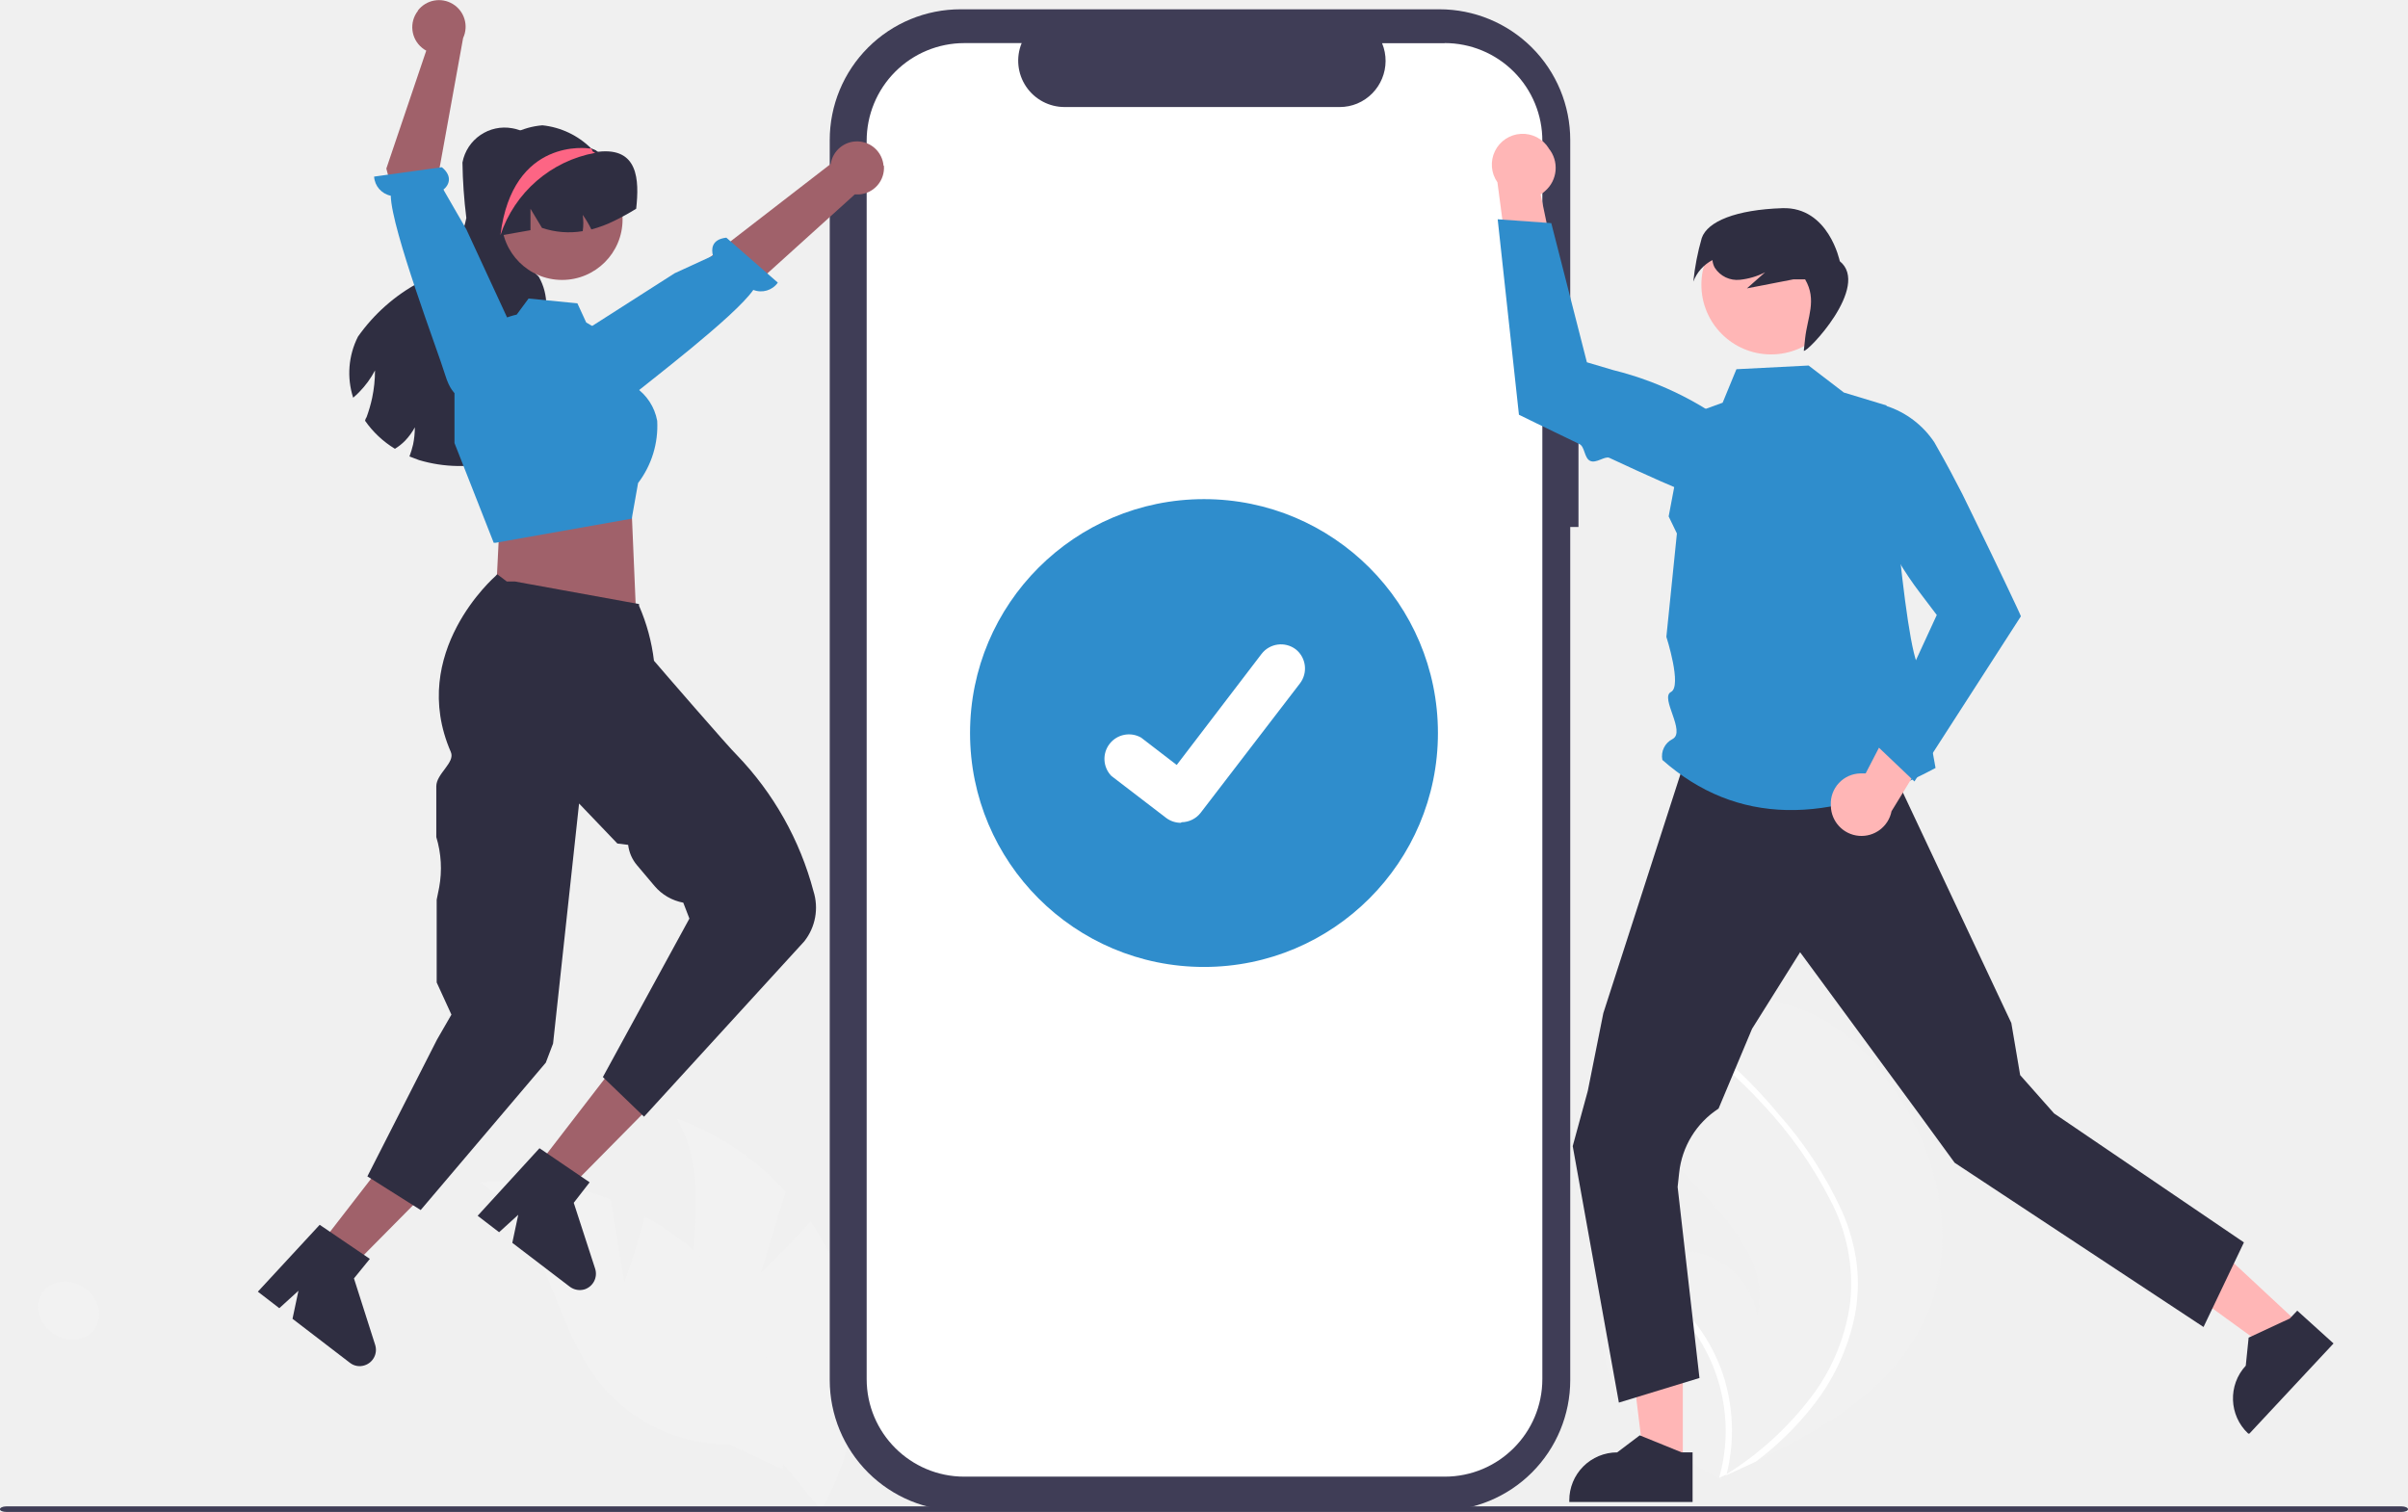
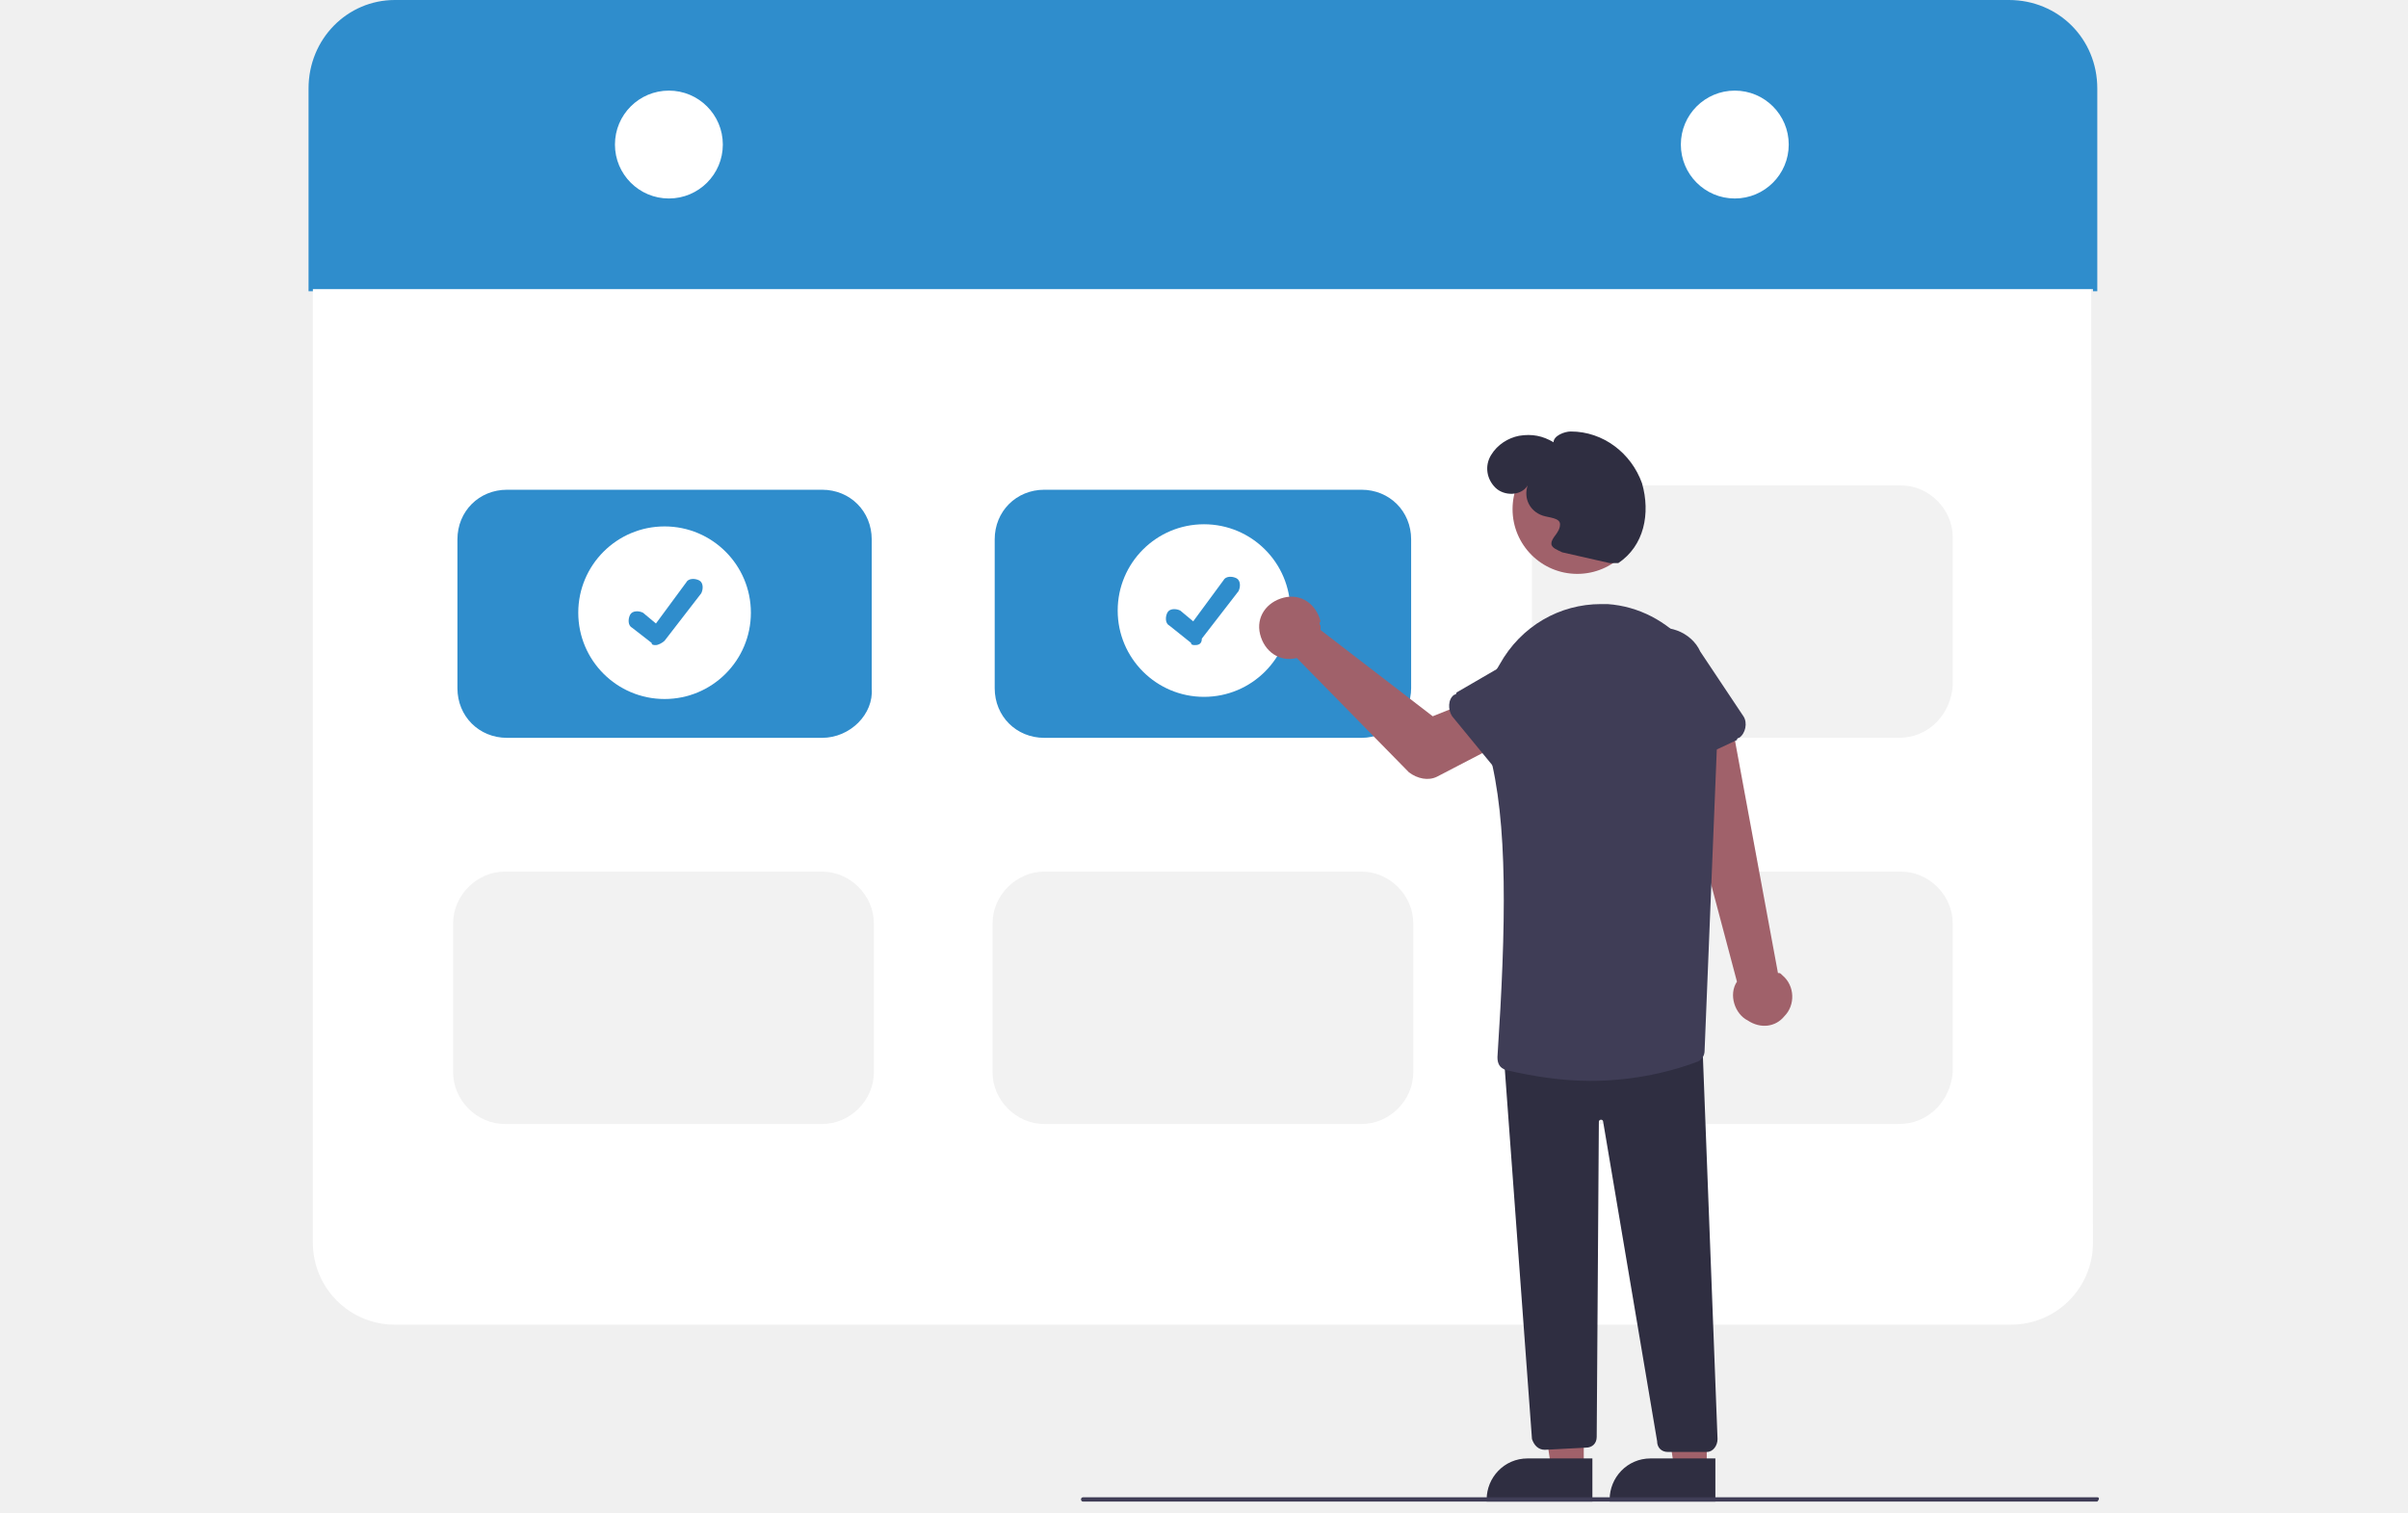
- <svg xmlns="http://www.w3.org/2000/svg" width="111.619" height="70.093" viewBox="0 0 111.619 70.093">
-   <g id="Mesa_de_trabajo_31_copia_2" data-name="Mesa de trabajo 31 copia 2" transform="translate(0)">
-     <path id="Trazado_78" data-name="Trazado 78" d="M38.355,76.594l1.154-3.754a12.646,12.646,0,0,0-5.058-3.39c1.89,3.141.062,7.224.825,10.809a7.605,7.605,0,0,0,4.1,5.183l1.775,2.165a12.743,12.743,0,0,0,.932-10.649,12.114,12.114,0,0,0-1.42-2.733C39.57,75.449,38.355,76.594,38.355,76.594Z" transform="translate(-3.089 -17.593)" fill="#f2f2f2" />
-     <path id="Trazado_79" data-name="Trazado 79" d="M30.873,77.4l-.639-3.834A12.726,12.726,0,0,0,24.2,72.79c3.088,1.961,3.266,6.443,5.546,9.3a7.587,7.587,0,0,0,5.963,2.822l2.511,1.163a12.77,12.77,0,0,0-3.9-9.939,12.619,12.619,0,0,0-2.5-1.775A29.185,29.185,0,0,1,30.873,77.4Z" transform="translate(-1.935 -17.96)" fill="#f2f2f2" />
-     <path id="Trazado_80" data-name="Trazado 80" d="M83.339,76.6A3.685,3.685,0,0,1,83.8,76l.231-.213a3.612,3.612,0,0,1,5.955,2.059c.532-1.961-.887-3.887-2.236-5.325s-3-3.15-3-5.183a3.914,3.914,0,0,1,1.393-2.884l.08-.071a5.324,5.324,0,0,1,3.63-1.269,8.606,8.606,0,0,1,6.114,3.763c2.4,3.159,3.461,7.6,1.775,11.2-1.482,3.168-4.641,5.049-7.863,6.558l-1.349.621h-.071l-.275.124h0l.133.089-.142-.08h0a14,14,0,0,1-4.286-3.443A4.961,4.961,0,0,1,83.339,76.6Z" transform="translate(-8.53 -16.88)" fill="#f1f1f1" />
-     <path id="Trazado_81" data-name="Trazado 81" d="M94.039,73.179a8.821,8.821,0,0,1,.692,2.5A7.8,7.8,0,0,1,94.642,78a9.939,9.939,0,0,1-2,4.277,14.2,14.2,0,0,1-2.591,2.52l-1.349.621h-.071l-.275.124h0l.133.089-.142-.08h0A7.987,7.987,0,0,0,86.913,78.4a8.1,8.1,0,0,0-2.973-2.263l.231-.213a8.547,8.547,0,0,1,1.269.728,8.164,8.164,0,0,1,3.079,4.082,8.342,8.342,0,0,1,.177,4.641l.24-.151a14.731,14.731,0,0,0,3.86-3.665,9.265,9.265,0,0,0,1.633-4.189,8.3,8.3,0,0,0-.95-4.739A19.151,19.151,0,0,0,90.436,68.3a21.69,21.69,0,0,0-4.082-3.505.16.16,0,0,1,0-.213.144.144,0,0,1,.177-.071l.55.382a22.274,22.274,0,0,1,4.011,3.78A18.183,18.183,0,0,1,94.039,73.179Z" transform="translate(-8.66 -17.036)" fill="#fff" />
-     <ellipse id="Elipse_16" data-name="Elipse 16" cx="1.278" cy="1.473" rx="1.278" ry="1.473" transform="matrix(0.554, -0.833, 0.833, 0.554, 1.247, 61.007)" fill="#f2f2f2" />
-     <path id="Trazado_82" data-name="Trazado 82" d="M77.157,28.041h-.382V17.561a6.061,6.061,0,0,0-6.07-6.061H48.52a6.061,6.061,0,0,0-6.07,6.061V75.048a6.061,6.061,0,0,0,6.07,6.061H70.705a6.061,6.061,0,0,0,6.07-6.061V35.5h.382Z" transform="translate(-3.989 -11.069)" fill="#3f3d56" />
-     <path id="Trazado_83" data-name="Trazado 83" d="M71.171,13.27h-2.9a2.148,2.148,0,0,1-1.154,2.8,2.112,2.112,0,0,1-.808.16H53.565a2.148,2.148,0,0,1-2-2.964H48.906A4.526,4.526,0,0,0,44.38,17.8h0V75.2a4.526,4.526,0,0,0,4.526,4.526H71.171A4.526,4.526,0,0,0,75.7,75.2h0V17.8a4.526,4.526,0,0,0-4.526-4.535Z" transform="translate(-4.207 -11.268)" fill="#fff" />
-     <path id="Trazado_84" data-name="Trazado 84" d="M110.436,89.967H-.6c-.16,0-.293-.053-.293-.124s.133-.133.293-.133H110.436c.16,0,.293.062.293.133S110.6,89.967,110.436,89.967Z" transform="translate(0.89 -19.874)" fill="#3f3d56" />
-     <ellipse id="baf12095-0797-4180-a98d-6422936d747a" cx="10.844" cy="10.844" rx="10.844" ry="10.844" transform="translate(44.965 23.14)" fill="#2f8dcc" />
-     <path id="b582f34e-fd02-4670-b1d8-d23f069ed737-148" d="M60.342,52.951a1.136,1.136,0,0,1-.674-.222h0L57.12,50.776A1.136,1.136,0,0,1,58.5,49h0l1.651,1.269,3.931-5.147a1.136,1.136,0,0,1,1.588-.213h0a1.136,1.136,0,0,1,.186,1.588L61.265,52.48a1.136,1.136,0,0,1-.887.444Z" transform="translate(-5.606 -14.805)" fill="#fff" />
-     <path id="Trazado_85" data-name="Trazado 85" d="M86.678,86.672H84.9L84.06,79.83l2.618.009Z" transform="translate(-8.674 -18.762)" fill="#ffb6b6" />
-     <path id="Trazado_86" data-name="Trazado 86" d="M86.795,89.088H81.08v-.071A2.219,2.219,0,0,1,83.3,86.79h0L84.346,86l1.943.79h.506Z" transform="translate(-8.338 -19.457)" fill="#2f2e41" />
-     <path id="Trazado_87" data-name="Trazado 87" d="M118.419,79.659l-1.216,1.3-5.573-4.047L113.414,75Z" transform="translate(-11.778 -18.218)" fill="#ffb6b6" />
-     <path id="Trazado_88" data-name="Trazado 88" d="M120.409,81.007l-3.9,4.18h-.053a2.236,2.236,0,0,1-.115-3.15h0l.133-1.3,1.908-.887.346-.364Z" transform="translate(-12.242 -18.724)" fill="#2f2e41" />
-     <path id="Trazado_89" data-name="Trazado 89" d="M112.373,73.127,110.5,77.049,98.964,69.435,97.3,67.154,91.8,59.674l-2.227,3.55-1.553,3.7h0A4.056,4.056,0,0,0,86.194,69.9l-.071.657,1.012,8.856L83.4,80.554,81.26,68.663l.7-2.565.719-3.6L86.354,51.11h9.664l5.573,11.847L102,65.371l1.571,1.775Z" transform="translate(-8.359 -15.529)" fill="#2f2e41" />
-     <path id="Trazado_90" data-name="Trazado 90" d="M92.718,30.11l1.633,1.251,1.979.6s.808,11.465,1.544,12.193.071.754.222,1.713.506,2.9.506,2.9c-4.961,2.662-9.229,2.662-12.663-.373a.887.887,0,0,1,.47-.967c.639-.337-.595-1.917-.071-2.183s-.213-2.556-.213-2.556l.488-4.792-.382-.79.887-4.686,1.615-.586.639-1.553Z" transform="translate(-8.883 -13.164)" fill="#2f8dcc" />
-     <path id="Trazado_91" data-name="Trazado 91" d="M94.74,52.321a1.4,1.4,0,0,1,1.367-1.464h.248l2.3-4.437,1.287,2.29-2.387,3.9a1.42,1.42,0,0,1-2.813-.248Z" transform="translate(-9.876 -15.001)" fill="#ffb6b6" />
-     <path id="Trazado_92" data-name="Trazado 92" d="M98.78,49.631l4.934-7.658h0c0-.044-1.145-2.458-2.227-4.668l-.488-1-.213-.408c-.453-.887-.887-1.642-1.083-1.988a4.242,4.242,0,0,0-2.219-1.686h0a2.121,2.121,0,0,0-1.269,2.334,15.024,15.024,0,0,0,2.8,6.3l.8,1.056-2.786,6.052Z" transform="translate(-10.039 -13.402)" fill="#2f8dcc" />
-     <path id="Trazado_93" data-name="Trazado 93" d="M79.668,18.679a1.42,1.42,0,0,1-.169,1.988,1.1,1.1,0,0,1-.2.151l1.029,4.925-2.432-.95-.6-4.535a1.428,1.428,0,1,1,2.378-1.58Z" transform="translate(-7.885 -11.806)" fill="#ffb6b6" />
-     <path id="Trazado_94" data-name="Trazado 94" d="M77.34,22.47l.985,9.061h0s1.278.63,2.8,1.358c.257.115.222.648.5.781s.674-.231.887-.142c1.668.781,3.363,1.535,4.038,1.775a4.206,4.206,0,0,0,2.778-.089h0a2.121,2.121,0,0,0-.488-2.609A15.086,15.086,0,0,0,82.7,29.463L81.475,29.1l-1.651-6.452Z" transform="translate(-7.917 -12.304)" fill="#2f8dcc" />
-     <ellipse id="Elipse_17" data-name="Elipse 17" cx="3.23" cy="3.23" rx="3.23" ry="3.23" transform="translate(78.865 9.971)" fill="#ffb6b6" />
-     <path id="Trazado_95" data-name="Trazado 95" d="M87.95,23.274c.266-.772,1.588-1.313,3.736-1.384s2.662,2.458,2.662,2.458c1.438,1.163-1.526,4.268-1.668,4.153l.062-.577c.106-.976.559-1.775,0-2.733h-.55l-2.148.417.843-.745h0a3.328,3.328,0,0,1-1.163.346,1.225,1.225,0,0,1-1.171-.559.887.887,0,0,1-.107-.355,1.881,1.881,0,0,0-.887,1A11.54,11.54,0,0,1,87.95,23.274Z" transform="translate(-9.068 -12.239)" fill="#2f2e41" />
-     <path id="Trazado_96" data-name="Trazado 96" d="M27.232,18.5l-.142-.16.044-.044Z" transform="translate(-2.26 -11.835)" fill="#2f2e41" />
-     <path id="Trazado_97" data-name="Trazado 97" d="M26.8,31.444a4.011,4.011,0,0,1-2.662,1.713,6.611,6.611,0,0,1-3.55-.062l-.444-.169a4.438,4.438,0,0,0,.169-.559,3.914,3.914,0,0,0,.08-.79,2.858,2.858,0,0,1-.453.621,2.414,2.414,0,0,1-.47.373,4.6,4.6,0,0,1-1.384-1.3.4.4,0,0,1,.071-.169,6.672,6.672,0,0,0,.257-.887,6.212,6.212,0,0,0,.133-1.278,4.2,4.2,0,0,1-.728,1c-.089.089-.177.177-.284.266a3.727,3.727,0,0,1,.222-2.831,8.244,8.244,0,0,1,2.831-2.511,4.376,4.376,0,0,0,2.192-2.991A23.528,23.528,0,0,1,22.6,19.3a1.988,1.988,0,0,1,2.316-1.588,1.917,1.917,0,0,1,1.056.559,8.235,8.235,0,0,0-1.429,2.733,2.92,2.92,0,0,0,.763,2.9,4.49,4.49,0,0,1,.834.692,2.662,2.662,0,0,1,.346,1.349c.089.887.4,1.775.559,2.742A4.153,4.153,0,0,1,26.8,31.444Z" transform="translate(-1.164 -11.765)" fill="#2f2e41" />
-     <path id="Trazado_98" data-name="Trazado 98" d="M15.75,75.454l1.4,1.092L22,71.647l-2.068-1.6Z" transform="translate(-0.983 -17.661)" fill="#a0616a" />
-     <path id="Trazado_99" data-name="Trazado 99" d="M15.446,75l2.325,1.58-.737.905.985,3.088a.754.754,0,0,1-.488.941.728.728,0,0,1-.683-.115l-2.662-2.041.275-1.3-.887.808L12.58,78.1Z" transform="translate(-0.627 -18.218)" fill="#2f2e41" />
-     <path id="Trazado_100" data-name="Trazado 100" d="M23.77,21.154a3.346,3.346,0,1,0,5.8-2.325h0l-.08-.089h0l-.2-.106a3.763,3.763,0,0,0-2.263-1.074A3.55,3.55,0,0,0,23.77,21.154Z" transform="translate(-1.886 -11.751)" fill="#2f2e41" />
-     <path id="Trazado_101" data-name="Trazado 101" d="M43.876,19.526a1.234,1.234,0,0,1-1.136,1.331h-.213l-8.288,7.49L32.81,26.093l8.6-6.647a1.234,1.234,0,0,1,2.449.08Z" transform="translate(-2.904 -11.845)" fill="#a0616a" />
-     <path id="Trazado_102" data-name="Trazado 102" d="M30.29,31.177s.311.568,1.367-.311c.843-.71,4.881-3.763,5.75-5.014a.958.958,0,0,0,1.136-.337L36.156,23.43c-.71.08-.692.559-.621.834l-1.775.816-4.65,2.973.976,2.715Z" transform="translate(-2.488 -12.412)" fill="#2f8dcc" />
-     <path id="Trazado_103" data-name="Trazado 103" d="M25.328,37.881l-.177.834L25,41.768l6.5.355-.2-4.694-.63-1.038Z" transform="translate(-2.025 -13.871)" fill="#a0616a" />
-     <ellipse id="Elipse_18" data-name="Elipse 18" cx="2.804" cy="2.804" rx="2.804" ry="2.804" transform="translate(23.25 7.37)" fill="#a0616a" />
-     <path id="Trazado_104" data-name="Trazado 104" d="M22.85,33.31V30.976a3.709,3.709,0,0,1,2.884-3.621h0l.55-.745,2.263.222.408.887,1.633.967.63,2.023a2.414,2.414,0,0,1,1.029,1.571,4.375,4.375,0,0,1-.887,2.884l-.293,1.651-6.31,1.118h-.089Z" transform="translate(-1.783 -12.77)" fill="#2f8dcc" />
-     <path id="Trazado_105" data-name="Trazado 105" d="M31.531,21.538a11.233,11.233,0,0,1-1.012.559,5.52,5.52,0,0,1-1.065.4,4.651,4.651,0,0,0-.4-.674,2.662,2.662,0,0,1,0,.754,3.9,3.9,0,0,1-1.89-.151l-.532-.887v.994l-1.313.231h-.08a3.692,3.692,0,0,1,.967-3.39,3.088,3.088,0,0,1,3.248-.63l.213.089h0s.071.071.115.062C31.619,18.69,31.681,20.181,31.531,21.538Z" transform="translate(-2.042 -11.861)" fill="#2f2e41" />
-     <path id="Trazado_106" data-name="Trazado 106" d="M27.08,71.373l1.4,1.083,4.845-4.907L31.251,65.96Z" transform="translate(-2.259 -17.2)" fill="#a0616a" />
-     <path id="Trazado_107" data-name="Trazado 107" d="M26.926,71l2.325,1.58-.737.95.994,3.062a.763.763,0,0,1-.488.95.772.772,0,0,1-.692-.124l-2.662-2.032.275-1.3-.887.808-.994-.763Z" transform="translate(-1.919 -17.768)" fill="#2f2e41" />
-     <path id="Trazado_108" data-name="Trazado 108" d="M21.53,62.583h0l.666-1.154-.683-1.491V56.1l.115-.568a4.943,4.943,0,0,0-.133-2.334h0V50.843c0-.586.887-1.1.674-1.588-2.006-4.615,2.041-8.129,2.068-8.155l.08-.089.444.337h.373l5.759,1.047v.08a9.043,9.043,0,0,1,.692,2.547c.284.337,3.55,4.109,3.843,4.375a14.43,14.43,0,0,1,3.55,6.31,2.52,2.52,0,0,1-.426,2.325l-7.428,8.129-1.908-1.837,4.011-7.348-.284-.737a2.29,2.29,0,0,1-1.331-.772l-.816-.967a1.775,1.775,0,0,1-.408-.941l-.5-.062-1.775-1.855L26.908,62.769l-.337.887-5.8,6.833L18.3,68.928Z" transform="translate(-1.271 -14.391)" fill="#2f2e41" />
-     <path id="Trazado_109" data-name="Trazado 109" d="M20.754,11.516a1.234,1.234,0,0,0,.2,1.722,1.136,1.136,0,0,0,.186.124L19.29,18.829l1.517,5.786,2.423-1.092-1.535-4.375,1.154-6.372A1.234,1.234,0,0,0,20.754,11.5Z" transform="translate(-1.382 -11.014)" fill="#a0616a" />
-     <path id="Trazado_110" data-name="Trazado 110" d="M22.91,30.372s-.568.311-.967-1c-.319-1.056-2.485-6.735-2.52-8.3a.967.967,0,0,1-.772-.887l3.141-.435c.559.461.275.887.071,1.038l1.065,1.846,2.245,4.854-1.837,2.662Z" transform="translate(-1.31 -11.998)" fill="#2f8dcc" />
-     <path id="Trazado_111" data-name="Trazado 111" d="M25.25,22.787a5.7,5.7,0,0,1,4.393-3.816h0l-.115-.062h0l-.062-.142h-.106S25.809,18.208,25.25,22.787Z" transform="translate(-2.053 -11.885)" fill="#fd6584" />
+ <svg xmlns="http://www.w3.org/2000/svg" version="1.1" id="Capa_1" x="0px" y="0px" viewBox="0 0 111.6 70.1" style="enable-background:new 0 0 111.6 70.1;" xml:space="preserve">
+   <style type="text/css">
+ 	.st0{fill:#FFFFFF;}
+ 	.st1{fill:#2F8DCC;}
+ 	.st2{fill:#F2F2F2;}
+ 	.st3{fill:#A0616A;}
+ 	.st4{fill:#2F2E41;}
+ 	.st5{fill:#3F3D56;}
+ </style>
+   <g>
+     <path class="st0" d="M97,57.6c0,2.1-1.7,3.8-3.8,3.8H18.3c-2.1,0-3.8-1.7-3.8-3.8V4.1c0-2.1,1.7-3.8,3.8-3.8h74.8   c2.1,0,3.8,1.7,3.8,3.8L97,57.6L97,57.6z" />
+     <path class="st1" d="M97.2,4.1v9.4H97v-0.1H14.5v0.1h-0.2V4.1c0-2.3,1.8-4.1,4-4.1h74.8C95.4,0,97.2,1.8,97.2,4.1z" />
+     <circle class="st0" cx="31" cy="6.7" r="2.5" />
+     <circle class="st0" cx="80.4" cy="6.7" r="2.5" />
+     <path class="st1" d="M38.1,34.2H23.5c-1.3,0-2.3-1-2.3-2.3V25c0-1.3,1-2.3,2.3-2.3h14.6c1.3,0,2.3,1,2.3,2.3v6.9   C40.5,33.1,39.4,34.2,38.1,34.2z" />
+     <path class="st1" d="M63.1,34.2H48.4c-1.3,0-2.3-1-2.3-2.3V25c0-1.3,1-2.3,2.3-2.3h14.7c1.3,0,2.3,1,2.3,2.3v6.9   C65.4,33.1,64.4,34.2,63.1,34.2z" />
+     <path class="st2" d="M63.1,52.1H48.4c-1.3,0-2.4-1.1-2.4-2.4v-6.9c0-1.3,1.1-2.4,2.4-2.4h14.7c1.3,0,2.4,1.1,2.4,2.4v6.9   C65.5,51,64.4,52.1,63.1,52.1z" />
+     <path class="st2" d="M38.1,52.1H23.4c-1.3,0-2.4-1.1-2.4-2.4v-6.9c0-1.3,1.1-2.4,2.4-2.4h14.7c1.3,0,2.4,1.1,2.4,2.4v6.9   C40.5,51,39.4,52.1,38.1,52.1z" />
+     <path class="st2" d="M88,52.1H73.4c-1.3,0-2.4-1.1-2.4-2.4v-6.9c0-1.3,1.1-2.4,2.4-2.4h14.7c1.3,0,2.4,1.1,2.4,2.4v6.9   C90.4,51,89.4,52.1,88,52.1z" />
+     <path class="st2" d="M88,34.2H73.4c-1.3,0-2.4-1.1-2.4-2.4v-6.9c0-1.3,1.1-2.4,2.4-2.4h14.7c1.3,0,2.4,1.1,2.4,2.4v6.9   C90.4,33.1,89.4,34.2,88,34.2z" />
+     <circle class="st0" cx="30.8" cy="28.4" r="4" />
+     <path class="st1" d="M30.4,29.9c-0.1,0-0.2,0-0.2-0.1l0,0l-0.9-0.7c-0.2-0.1-0.2-0.4-0.1-0.6s0.4-0.2,0.6-0.1l0,0l0.6,0.5l1.4-1.9   c0.1-0.2,0.4-0.2,0.6-0.1l0,0l0,0l0,0c0.2,0.1,0.2,0.4,0.1,0.6l-1.7,2.2C30.7,29.8,30.5,29.9,30.4,29.9z" />
+     <circle class="st0" cx="55.8" cy="28.3" r="4" />
+     <path class="st1" d="M55.4,29.9c-0.1,0-0.2,0-0.2-0.1l0,0l-1-0.8c-0.2-0.1-0.2-0.4-0.1-0.6s0.4-0.2,0.6-0.1l0,0l0.6,0.5l1.4-1.9   c0.1-0.2,0.4-0.2,0.6-0.1l0,0l0,0l0,0c0.2,0.1,0.2,0.4,0.1,0.6l-1.7,2.2C55.7,29.8,55.6,29.9,55.4,29.9z" />
+     <path class="st3" d="M82.7,47.1c0.5-0.5,0.5-1.4-0.1-1.9c-0.1-0.1-0.1-0.1-0.2-0.1l-2.2-11.9l-2.7,1l3,11.3   c-0.4,0.6-0.1,1.5,0.5,1.8C81.6,47.7,82.3,47.6,82.7,47.1L82.7,47.1z" />
+     <path class="st3" d="M61.2,29c0,0.1,0,0.1,0,0.2l5.2,4l1.5-0.6l1.2,2.1L66.6,36c-0.4,0.2-0.9,0.1-1.3-0.2l-5.2-5.3   c-0.8,0.2-1.5-0.3-1.7-1.1c-0.2-0.8,0.3-1.5,1.1-1.7s1.5,0.3,1.7,1.1C61.1,28.9,61.2,29,61.2,29L61.2,29z" />
+     <polygon class="st3" points="73.4,68.1 71.9,68.1 71.2,63.5 73.4,63.5  " />
+     <path class="st4" d="M73.8,69.6h-4.9v-0.1c0-1,0.8-1.9,1.9-1.9l0,0l0,0h3V69.6z" />
+     <polygon class="st3" points="79.1,68.1 77.6,68.1 76.9,63.5 79.1,63.5  " />
+     <path class="st4" d="M79.5,69.6h-4.9v-0.1c0-1,0.8-1.9,1.9-1.9l0,0l0,0h3V69.6z" />
+     <path class="st4" d="M71.6,67.2c-0.3,0-0.5-0.2-0.6-0.5L69.7,49h0.1l9.1-0.7v0.1l0.7,18.3c0,0.3-0.2,0.6-0.5,0.6l0,0h-1.8   c-0.3,0-0.5-0.2-0.5-0.5L74.3,52c0,0,0-0.1-0.1-0.1c0,0-0.1,0-0.1,0.1L74,66.6c0,0.3-0.2,0.5-0.5,0.5L71.6,67.2L71.6,67.2z" />
+     <circle class="st3" cx="73.1" cy="23.6" r="3" />
+     <path class="st5" d="M73.7,50.1c-1.3,0-2.6-0.2-3.9-0.5c-0.3-0.1-0.4-0.3-0.4-0.6c0.4-6.1,0.5-10.9-0.4-14.2   c-0.4-1.4-0.2-2.9,0.5-4c1-1.8,2.8-2.8,4.7-2.8l0,0c0.1,0,0.2,0,0.3,0c2.9,0.2,5.2,2.8,5.1,5.9L79,48.7c0,0.2-0.1,0.4-0.3,0.5   C77.1,49.8,75.4,50.1,73.7,50.1z" />
+     <path class="st5" d="M69.6,36l-2.3-2.8c-0.2-0.3-0.2-0.8,0.1-1c0,0,0.1,0,0.1-0.1l3.1-1.8c0.8-0.7,2.1-0.6,2.8,0.3   c0.7,0.8,0.6,2.1-0.3,2.8L70.6,36C70.4,36.3,69.9,36.3,69.6,36C69.6,36.1,69.6,36,69.6,36L69.6,36z" />
+     <path class="st5" d="M76.7,35.7c-0.2-0.1-0.3-0.2-0.4-0.4l-1-3.4c-0.5-1,0-2.2,0.9-2.6c1-0.5,2.2,0,2.6,0.9l2,3   c0.2,0.3,0.1,0.8-0.2,1c0,0-0.1,0-0.1,0.1l-3.2,1.5C77.1,35.7,76.9,35.7,76.7,35.7z" />
+     <path class="st4" d="M74.6,26.1l-2.2-0.5c-0.2-0.1-0.5-0.2-0.5-0.4c0-0.3,0.4-0.5,0.4-0.9c0-0.3-0.5-0.3-0.8-0.4   c-0.6-0.2-0.9-0.8-0.7-1.4c-0.3,0.5-1.1,0.5-1.5,0.1s-0.5-1-0.2-1.5c0.3-0.5,0.8-0.8,1.3-0.9c0.6-0.1,1.1,0,1.6,0.3   c0-0.3,0.5-0.5,0.8-0.5c1.5,0,2.8,1,3.3,2.4c0.4,1.4,0.1,2.9-1.1,3.7L74.6,26.1z" />
+     <path class="st5" d="M97.2,69.6h-47c-0.1,0-0.1-0.1-0.1-0.1c0-0.1,0.1-0.1,0.1-0.1h47C97.3,69.4,97.3,69.5,97.2,69.6   C97.4,69.6,97.3,69.6,97.2,69.6z" />
  </g>
</svg>
